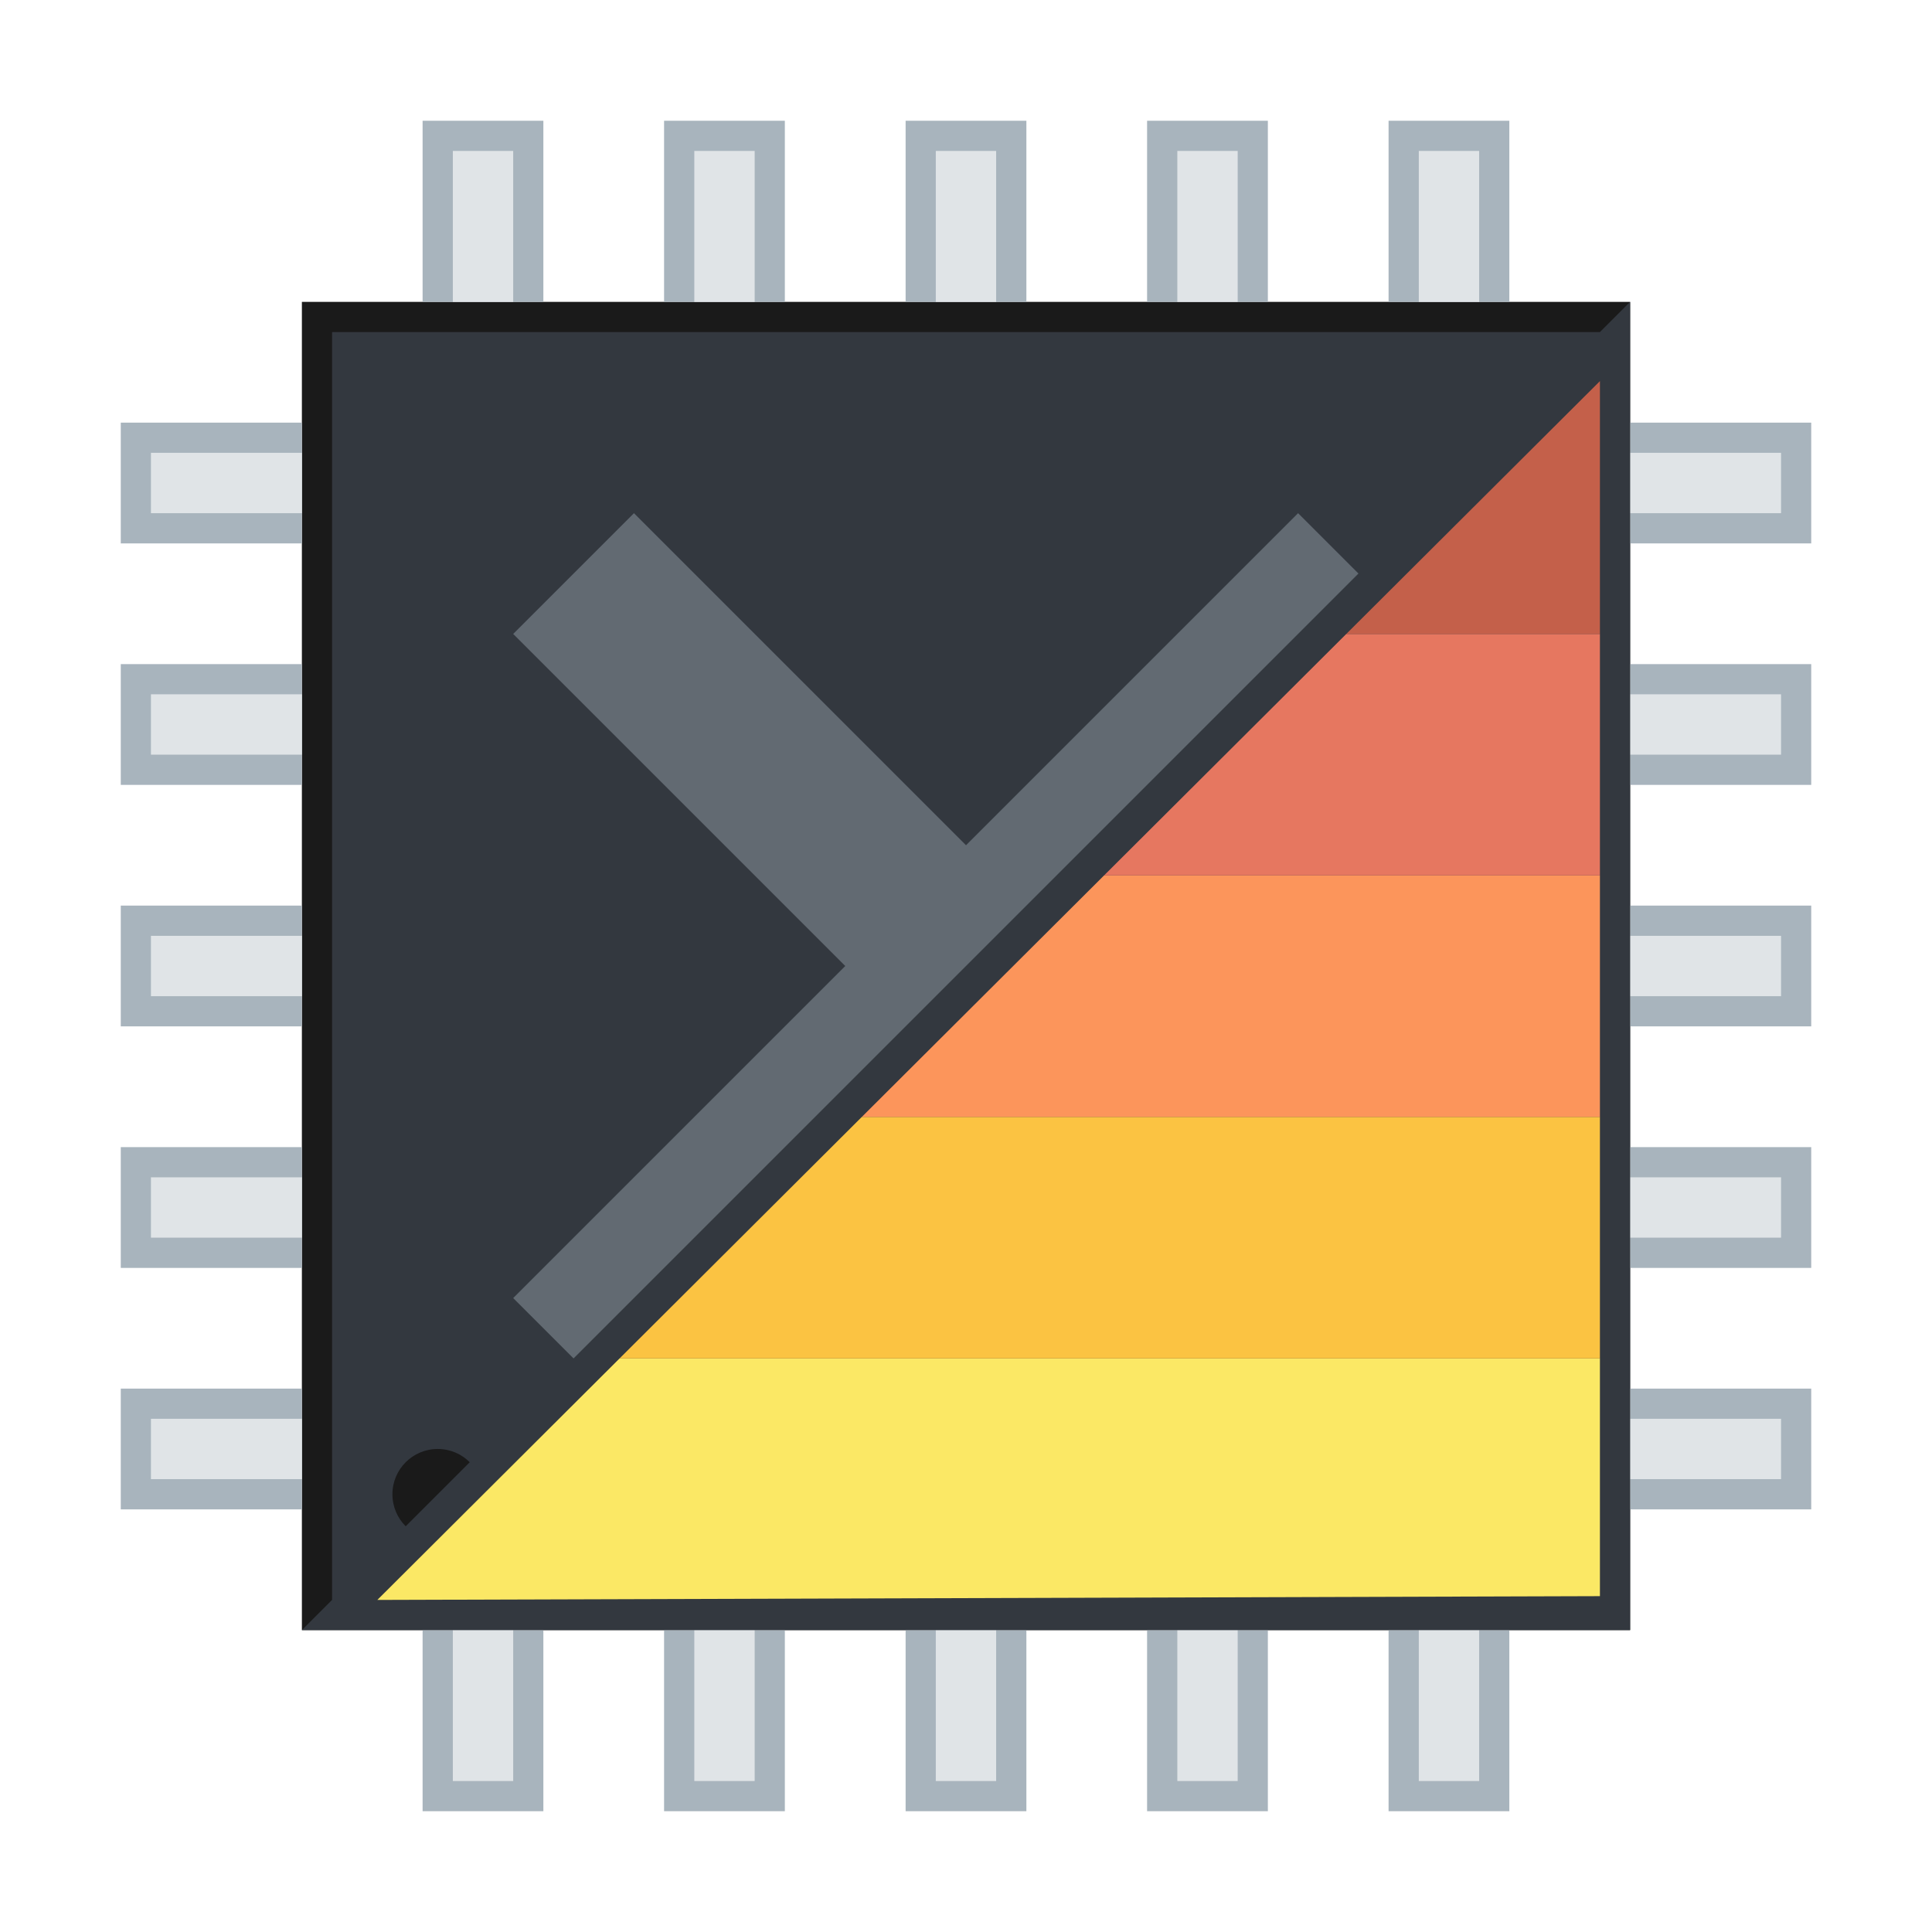
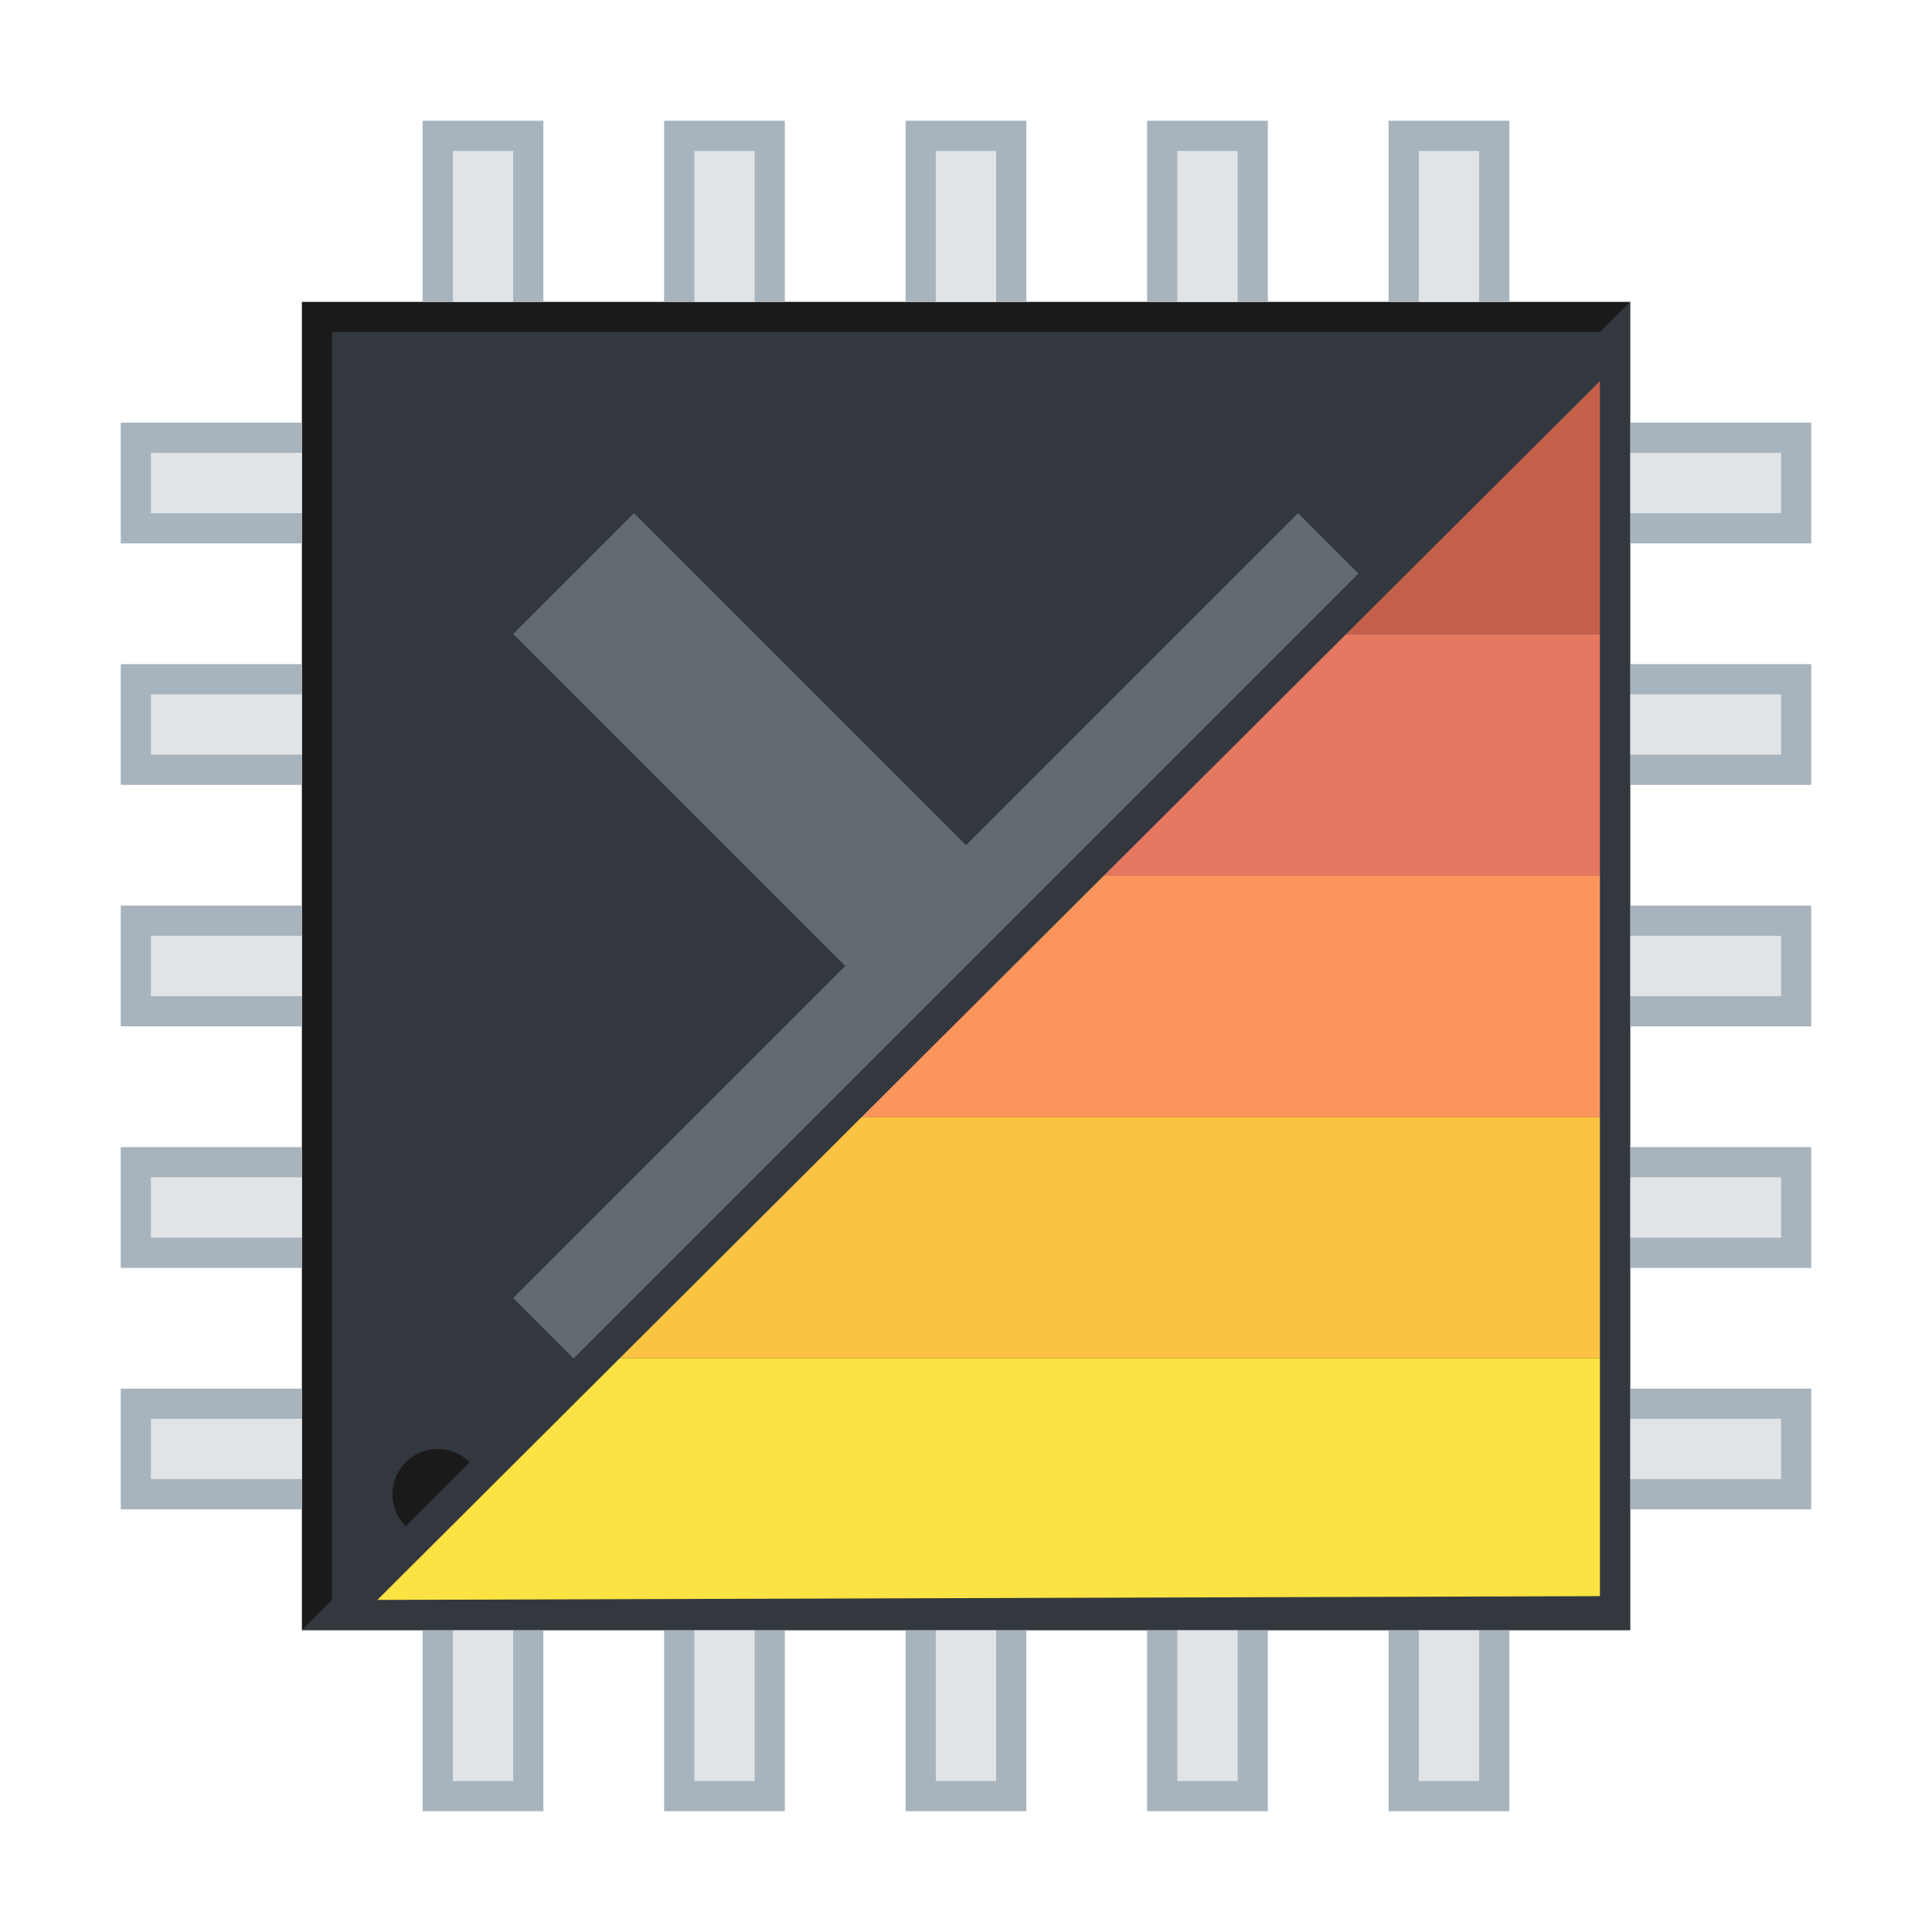
<svg xmlns="http://www.w3.org/2000/svg" width="128" height="128" viewBox="0 0 33.867 33.867" version="1.1" id="svg2634">
  <defs id="defs2628" />
  <g id="layer1" transform="translate(-82.55,-136.1333)">
    <g id="g939">
      <rect ry="0" y="141.425" x="87.842" height="23.283" width="23.283" id="rect978" style="opacity:1;fill:#1a1a1a;fill-opacity:1;stroke:none;stroke-width:0.529;stroke-linecap:round;stroke-linejoin:bevel;stroke-miterlimit:4;stroke-dasharray:none;stroke-opacity:1" />
      <rect ry="0" transform="rotate(90)" y="-92.075" x="138.25" height="2.117" width="3.175" id="rect982-3-6" style="opacity:1;fill:#a8b4bd;fill-opacity:1;stroke:none;stroke-width:0.529;stroke-linecap:round;stroke-linejoin:bevel;stroke-miterlimit:4;stroke-dasharray:none;stroke-opacity:1" />
      <rect transform="rotate(90)" y="-109.008" x="138.25" height="2.117" width="3.175" id="rect982-3-6-7" style="opacity:1;fill:#a8b4bd;fill-opacity:1;stroke:none;stroke-width:0.529;stroke-linecap:round;stroke-linejoin:bevel;stroke-miterlimit:4;stroke-dasharray:none;stroke-opacity:1" />
      <rect transform="rotate(90)" y="-104.775" x="138.25" height="2.117" width="3.175" id="rect982-3-6-5" style="opacity:1;fill:#a8b4bd;fill-opacity:1;stroke:none;stroke-width:0.529;stroke-linecap:round;stroke-linejoin:bevel;stroke-miterlimit:4;stroke-dasharray:none;stroke-opacity:1" />
      <rect transform="rotate(90)" y="-100.542" x="138.25" height="2.117" width="3.175" id="rect982-3-6-3" style="opacity:1;fill:#a8b4bd;fill-opacity:1;stroke:none;stroke-width:0.529;stroke-linecap:round;stroke-linejoin:bevel;stroke-miterlimit:4;stroke-dasharray:none;stroke-opacity:1" />
      <rect transform="rotate(90)" y="-96.308" x="138.25" height="2.117" width="3.175" id="rect982-3-6-56" style="opacity:1;fill:#a8b4bd;fill-opacity:1;stroke:none;stroke-width:0.529;stroke-linecap:round;stroke-linejoin:bevel;stroke-miterlimit:4;stroke-dasharray:none;stroke-opacity:1" />
      <rect ry="0" transform="rotate(90)" y="-92.075" x="164.708" height="2.117" width="3.175" id="rect982-3-6-2" style="opacity:1;fill:#a8b4bd;fill-opacity:1;stroke:none;stroke-width:0.529;stroke-linecap:round;stroke-linejoin:bevel;stroke-miterlimit:4;stroke-dasharray:none;stroke-opacity:1" />
      <rect transform="rotate(90)" y="-109.008" x="164.708" height="2.117" width="3.175" id="rect982-3-6-7-9" style="opacity:1;fill:#a8b4bd;fill-opacity:1;stroke:none;stroke-width:0.529;stroke-linecap:round;stroke-linejoin:bevel;stroke-miterlimit:4;stroke-dasharray:none;stroke-opacity:1" />
      <rect transform="rotate(90)" y="-104.775" x="164.708" height="2.117" width="3.175" id="rect982-3-6-5-1" style="opacity:1;fill:#a8b4bd;fill-opacity:1;stroke:none;stroke-width:0.529;stroke-linecap:round;stroke-linejoin:bevel;stroke-miterlimit:4;stroke-dasharray:none;stroke-opacity:1" />
      <rect transform="rotate(90)" y="-100.542" x="164.708" height="2.117" width="3.175" id="rect982-3-6-3-2" style="opacity:1;fill:#a8b4bd;fill-opacity:1;stroke:none;stroke-width:0.529;stroke-linecap:round;stroke-linejoin:bevel;stroke-miterlimit:4;stroke-dasharray:none;stroke-opacity:1" />
      <rect transform="rotate(90)" y="-96.308" x="164.708" height="2.117" width="3.175" id="rect982-3-6-56-7" style="opacity:1;fill:#a8b4bd;fill-opacity:1;stroke:none;stroke-width:0.529;stroke-linecap:round;stroke-linejoin:bevel;stroke-miterlimit:4;stroke-dasharray:none;stroke-opacity:1" />
      <rect ry="0" transform="scale(-1,1)" y="160.475" x="-87.842" height="2.117" width="3.175" id="rect982-3-6-0" style="opacity:1;fill:#a8b4bd;fill-opacity:1;stroke:none;stroke-width:0.529;stroke-linecap:round;stroke-linejoin:bevel;stroke-miterlimit:4;stroke-dasharray:none;stroke-opacity:1" />
      <rect ry="9.4707036e-07" transform="scale(-1,1)" y="143.542" x="-87.842" height="2.117" width="3.175" id="rect982-3-6-7-93" style="opacity:1;fill:#a8b4bd;fill-opacity:1;stroke:none;stroke-width:0.529;stroke-linecap:round;stroke-linejoin:bevel;stroke-miterlimit:4;stroke-dasharray:none;stroke-opacity:1" />
      <rect transform="scale(-1,1)" y="147.775" x="-87.842" height="2.117" width="3.175" id="rect982-3-6-5-6" style="opacity:1;fill:#a8b4bd;fill-opacity:1;stroke:none;stroke-width:0.529;stroke-linecap:round;stroke-linejoin:bevel;stroke-miterlimit:4;stroke-dasharray:none;stroke-opacity:1" />
      <rect transform="scale(-1,1)" y="152.008" x="-87.842" height="2.117" width="3.175" id="rect982-3-6-3-0" style="opacity:1;fill:#a8b4bd;fill-opacity:1;stroke:none;stroke-width:0.529;stroke-linecap:round;stroke-linejoin:bevel;stroke-miterlimit:4;stroke-dasharray:none;stroke-opacity:1" />
      <rect transform="scale(-1,1)" y="156.242" x="-87.842" height="2.117" width="3.175" id="rect982-3-6-56-6" style="opacity:1;fill:#a8b4bd;fill-opacity:1;stroke:none;stroke-width:0.529;stroke-linecap:round;stroke-linejoin:bevel;stroke-miterlimit:4;stroke-dasharray:none;stroke-opacity:1" />
      <rect ry="0" transform="scale(-1,1)" y="160.475" x="-114.3" height="2.117" width="3.175" id="rect982-3-6-0-2" style="opacity:1;fill:#a8b4bd;fill-opacity:1;stroke:none;stroke-width:0.529;stroke-linecap:round;stroke-linejoin:bevel;stroke-miterlimit:4;stroke-dasharray:none;stroke-opacity:1" />
      <rect transform="scale(-1,1)" y="143.542" x="-114.3" height="2.117" width="3.175" id="rect982-3-6-7-93-0" style="opacity:1;fill:#a8b4bd;fill-opacity:1;stroke:none;stroke-width:0.529;stroke-linecap:round;stroke-linejoin:bevel;stroke-miterlimit:4;stroke-dasharray:none;stroke-opacity:1" />
      <rect transform="scale(-1,1)" y="147.775" x="-114.3" height="2.117" width="3.175" id="rect982-3-6-5-6-2" style="opacity:1;fill:#a8b4bd;fill-opacity:1;stroke:none;stroke-width:0.529;stroke-linecap:round;stroke-linejoin:bevel;stroke-miterlimit:4;stroke-dasharray:none;stroke-opacity:1" />
      <rect transform="scale(-1,1)" y="152.008" x="-114.3" height="2.117" width="3.175" id="rect982-3-6-3-0-3" style="opacity:1;fill:#a8b4bd;fill-opacity:1;stroke:none;stroke-width:0.529;stroke-linecap:round;stroke-linejoin:bevel;stroke-miterlimit:4;stroke-dasharray:none;stroke-opacity:1" />
      <rect transform="scale(-1,1)" y="156.242" x="-114.3" height="2.117" width="3.175" id="rect982-3-6-56-6-7" style="opacity:1;fill:#a8b4bd;fill-opacity:1;stroke:none;stroke-width:0.529;stroke-linecap:round;stroke-linejoin:bevel;stroke-miterlimit:4;stroke-dasharray:none;stroke-opacity:1" />
      <rect y="141.954" x="88.371" height="22.225" width="22.225" id="rect1143" style="opacity:1;fill:#33383f;fill-opacity:1;stroke:none;stroke-width:0.529;stroke-linecap:round;stroke-linejoin:bevel;stroke-miterlimit:4;stroke-dasharray:none;stroke-opacity:1" />
      <rect y="138.779" x="90.488" height="2.646" width="1.058" id="rect1145" style="opacity:1;fill:#e0e4e7;fill-opacity:1;stroke:none;stroke-width:0.529;stroke-linecap:round;stroke-linejoin:bevel;stroke-miterlimit:4;stroke-dasharray:none;stroke-opacity:1" />
      <rect y="138.779" x="94.721" height="2.646" width="1.058" id="rect1147" style="opacity:1;fill:#e0e4e7;fill-opacity:1;stroke:none;stroke-width:0.529;stroke-linecap:round;stroke-linejoin:bevel;stroke-miterlimit:4;stroke-dasharray:none;stroke-opacity:1" />
      <rect y="138.779" x="98.954" height="2.646" width="1.058" id="rect1149" style="opacity:1;fill:#e0e4e7;fill-opacity:1;stroke:none;stroke-width:0.529;stroke-linecap:round;stroke-linejoin:bevel;stroke-miterlimit:4;stroke-dasharray:none;stroke-opacity:1" />
      <rect y="138.779" x="103.188" height="2.646" width="1.058" id="rect1151" style="opacity:1;fill:#e0e4e7;fill-opacity:1;stroke:none;stroke-width:0.529;stroke-linecap:round;stroke-linejoin:bevel;stroke-miterlimit:4;stroke-dasharray:none;stroke-opacity:1" />
      <rect y="138.779" x="107.421" height="2.646" width="1.058" id="rect1153" style="opacity:1;fill:#e0e4e7;fill-opacity:1;stroke:none;stroke-width:0.529;stroke-linecap:round;stroke-linejoin:bevel;stroke-miterlimit:4;stroke-dasharray:none;stroke-opacity:1" />
      <rect y="144.071" x="85.196" height="1.058" width="2.646" id="rect1174" style="opacity:1;fill:#e0e4e7;fill-opacity:1;stroke:none;stroke-width:0.529;stroke-linecap:round;stroke-linejoin:bevel;stroke-miterlimit:4;stroke-dasharray:none;stroke-opacity:1" />
      <rect y="144.071" x="111.125" height="1.058" width="2.646" id="rect1176" style="opacity:1;fill:#e0e4e7;fill-opacity:1;stroke:none;stroke-width:0.529;stroke-linecap:round;stroke-linejoin:bevel;stroke-miterlimit:4;stroke-dasharray:none;stroke-opacity:1" />
      <rect y="148.304" x="85.196" height="1.058" width="2.646" id="rect1178" style="opacity:1;fill:#e0e4e7;fill-opacity:1;stroke:none;stroke-width:0.529;stroke-linecap:round;stroke-linejoin:bevel;stroke-miterlimit:4;stroke-dasharray:none;stroke-opacity:1" />
      <rect y="148.304" x="111.125" height="1.058" width="2.646" id="rect1180" style="opacity:1;fill:#e0e4e7;fill-opacity:1;stroke:none;stroke-width:0.529;stroke-linecap:round;stroke-linejoin:bevel;stroke-miterlimit:4;stroke-dasharray:none;stroke-opacity:1" />
      <rect y="152.538" x="85.196" height="1.058" width="2.646" id="rect1182" style="opacity:1;fill:#e0e4e7;fill-opacity:1;stroke:none;stroke-width:0.529;stroke-linecap:round;stroke-linejoin:bevel;stroke-miterlimit:4;stroke-dasharray:none;stroke-opacity:1" />
      <rect y="152.538" x="111.125" height="1.058" width="2.646" id="rect1184" style="opacity:1;fill:#e0e4e7;fill-opacity:1;stroke:none;stroke-width:0.529;stroke-linecap:round;stroke-linejoin:bevel;stroke-miterlimit:4;stroke-dasharray:none;stroke-opacity:1" />
      <rect y="156.771" x="85.196" height="1.058" width="2.646" id="rect1186" style="opacity:1;fill:#e0e4e7;fill-opacity:1;stroke:none;stroke-width:0.529;stroke-linecap:round;stroke-linejoin:bevel;stroke-miterlimit:4;stroke-dasharray:none;stroke-opacity:1" />
      <rect y="156.771" x="111.125" height="1.058" width="2.646" id="rect1188" style="opacity:1;fill:#e0e4e7;fill-opacity:1;stroke:none;stroke-width:0.529;stroke-linecap:round;stroke-linejoin:bevel;stroke-miterlimit:4;stroke-dasharray:none;stroke-opacity:1" />
      <rect y="161.004" x="85.196" height="1.058" width="2.646" id="rect1190" style="opacity:1;fill:#e0e4e7;fill-opacity:1;stroke:none;stroke-width:0.529;stroke-linecap:round;stroke-linejoin:bevel;stroke-miterlimit:4;stroke-dasharray:none;stroke-opacity:1" />
      <rect y="161.004" x="111.125" height="1.058" width="2.646" id="rect1192" style="opacity:1;fill:#e0e4e7;fill-opacity:1;stroke:none;stroke-width:0.529;stroke-linecap:round;stroke-linejoin:bevel;stroke-miterlimit:4;stroke-dasharray:none;stroke-opacity:1" />
      <rect y="164.708" x="90.488" height="2.646" width="1.058" id="rect1194" style="opacity:1;fill:#e0e4e7;fill-opacity:1;stroke:none;stroke-width:0.529;stroke-linecap:round;stroke-linejoin:bevel;stroke-miterlimit:4;stroke-dasharray:none;stroke-opacity:1" />
      <rect y="164.708" x="94.721" height="2.646" width="1.058" id="rect1196" style="opacity:1;fill:#e0e4e7;fill-opacity:1;stroke:none;stroke-width:0.529;stroke-linecap:round;stroke-linejoin:bevel;stroke-miterlimit:4;stroke-dasharray:none;stroke-opacity:1" />
      <rect y="164.708" x="98.954" height="2.646" width="1.058" id="rect1198" style="opacity:1;fill:#e0e4e7;fill-opacity:1;stroke:none;stroke-width:0.529;stroke-linecap:round;stroke-linejoin:bevel;stroke-miterlimit:4;stroke-dasharray:none;stroke-opacity:1" />
      <rect y="164.708" x="103.188" height="2.646" width="1.058" id="rect1200" style="opacity:1;fill:#e0e4e7;fill-opacity:1;stroke:none;stroke-width:0.529;stroke-linecap:round;stroke-linejoin:bevel;stroke-miterlimit:4;stroke-dasharray:none;stroke-opacity:1" />
      <rect y="164.708" x="107.421" height="2.646" width="1.058" id="rect1202" style="opacity:1;fill:#e0e4e7;fill-opacity:1;stroke:none;stroke-width:0.529;stroke-linecap:round;stroke-linejoin:bevel;stroke-miterlimit:4;stroke-dasharray:none;stroke-opacity:1" />
      <circle r="0.794" cy="162.327" cx="90.223" id="path1204" style="opacity:1;fill:#1a1a1a;fill-opacity:1;stroke:none;stroke-width:0.529;stroke-linecap:round;stroke-linejoin:bevel;stroke-miterlimit:4;stroke-dasharray:none;stroke-opacity:1" />
-       <text id="text1045" y="161.605" x="92.393" style="font-style:normal;font-variant:normal;font-weight:normal;font-stretch:normal;font-size:7.761px;line-height:1.25;font-family:monospace;-inkscape-font-specification:monospace;letter-spacing:0px;word-spacing:0px;fill:#000000;fill-opacity:1;stroke:none;stroke-width:0.265;" xml:space="preserve">
-         <tspan style="stroke-width:0.265;-inkscape-font-specification:monospace;font-family:monospace;font-weight:normal;font-style:normal;font-stretch:normal;font-variant:normal;" y="168.629" x="92.393" id="tspan1043" />
+       <text id="text1045" y="161.605" x="92.393" style="font-style:normal;font-variant:normal;font-weight:normal;font-stretch:normal;font-size:7.761px;line-height:1.25;font-family:monospace;-inkscape-font-specification:monospace;letter-spacing:0px;word-spacing:0px;fill:#000000;fill-opacity:1;stroke:none;stroke-width:0.265" xml:space="preserve">
+         <tspan style="font-style:normal;font-variant:normal;font-weight:normal;font-stretch:normal;font-family:monospace;-inkscape-font-specification:monospace;stroke-width:0.265" y="168.472" x="92.393" id="tspan1043" />
      </text>
      <path id="path888" d="m 91.546,147.246 2.117,-2.117 5.821,5.821 5.821,-5.821 2.117,2.117 -5.821,5.821 5.821,5.821 -2.117,2.117 -5.821,-5.821 -5.821,5.821 -2.117,-2.117 5.821,-5.821 z" style="opacity:0.4;fill:#a8b4bd;fill-opacity:1;stroke:none;stroke-width:0.265px;stroke-linecap:butt;stroke-linejoin:miter;stroke-opacity:1" />
-       <path id="path965" d="M 87.842,164.708 111.125,141.425 v 23.283 z" style="fill:#33383f;stroke:none;stroke-width:0.265px;stroke-linecap:butt;stroke-linejoin:miter;stroke-opacity:1;fill-opacity:1" />
-       <path transform="matrix(0.2645833,0,0,0.2645833,82.55,136.1333)" id="path1015" d="M 106 90 L 41.049 90 L 25 106 L 106 105.75 L 106 90 z " style="fill:#fbe865;fill-opacity:1;stroke:none;stroke-width:1px;stroke-linecap:butt;stroke-linejoin:miter;stroke-opacity:1" />
-       <path transform="matrix(0.2645833,0,0,0.2645833,82.55,136.1333)" id="path1018" d="M 106 74 L 57.098 74 L 41.049 90 L 106 90 L 106 74 z " style="fill:#fbc342;fill-opacity:1;stroke:none;stroke-width:1px;stroke-linecap:butt;stroke-linejoin:miter;stroke-opacity:1" />
-       <path transform="matrix(0.2645833,0,0,0.2645833,82.55,136.1333)" id="path1021" d="M 106 58 L 73.148 58 L 57.098 74 L 106 74 L 106 58 z " style="fill:#fc955b;fill-opacity:1;stroke:none;stroke-width:1px;stroke-linecap:butt;stroke-linejoin:miter;stroke-opacity:1" />
-       <path transform="matrix(0.2645833,0,0,0.2645833,82.55,136.1333)" id="path1024" d="M 106 42 L 89.197 42 L 73.148 58 L 106 58 L 106 42 z " style="fill:#e67760;fill-opacity:1;stroke:none;stroke-width:1px;stroke-linecap:butt;stroke-linejoin:miter;stroke-opacity:1" />
-       <path transform="matrix(0.2645833,0,0,0.2645833,82.55,136.1333)" id="path967" d="M 106 25.25 L 89.197 42 L 106 42 L 106 25.25 z " style="fill:#c4604a;fill-opacity:1;stroke:none;stroke-width:1px;stroke-linecap:butt;stroke-linejoin:miter;stroke-opacity:1" />
+       <path id="path965" d="M 87.842,164.708 111.125,141.425 v 23.283 z" style="fill:#33383f;fill-opacity:1;stroke:none;stroke-width:0.265px;stroke-linecap:butt;stroke-linejoin:miter;stroke-opacity:1" />
+       <path transform="matrix(0.2645833,0,0,0.2645833,82.55,136.1333)" id="path1015" d="M 106,90 H 41.049 L 25,106 l 81,-0.25 z" style="fill:#fae342;fill-opacity:1;stroke:none;stroke-width:1px;stroke-linecap:butt;stroke-linejoin:miter;stroke-opacity:1" />
+       <path transform="matrix(0.2645833,0,0,0.2645833,82.55,136.1333)" id="path1018" d="M 106,74 H 57.098 L 41.049,90 H 106 Z" style="fill:#fbc342;fill-opacity:1;stroke:none;stroke-width:1px;stroke-linecap:butt;stroke-linejoin:miter;stroke-opacity:1" />
+       <path transform="matrix(0.2645833,0,0,0.2645833,82.55,136.1333)" id="path1021" d="M 106,58 H 73.148 L 57.098,74 H 106 Z" style="fill:#fc955b;fill-opacity:1;stroke:none;stroke-width:1px;stroke-linecap:butt;stroke-linejoin:miter;stroke-opacity:1" />
+       <path transform="matrix(0.2645833,0,0,0.2645833,82.55,136.1333)" id="path1024" d="M 106,42 H 89.197 L 73.148,58 H 106 Z" style="fill:#e67760;fill-opacity:1;stroke:none;stroke-width:1px;stroke-linecap:butt;stroke-linejoin:miter;stroke-opacity:1" />
+       <path transform="matrix(0.2645833,0,0,0.2645833,82.55,136.1333)" id="path967" d="M 106,25.25 89.197,42 H 106 Z" style="fill:#c4604a;fill-opacity:1;stroke:none;stroke-width:1px;stroke-linecap:butt;stroke-linejoin:miter;stroke-opacity:1" />
    </g>
  </g>
</svg>
